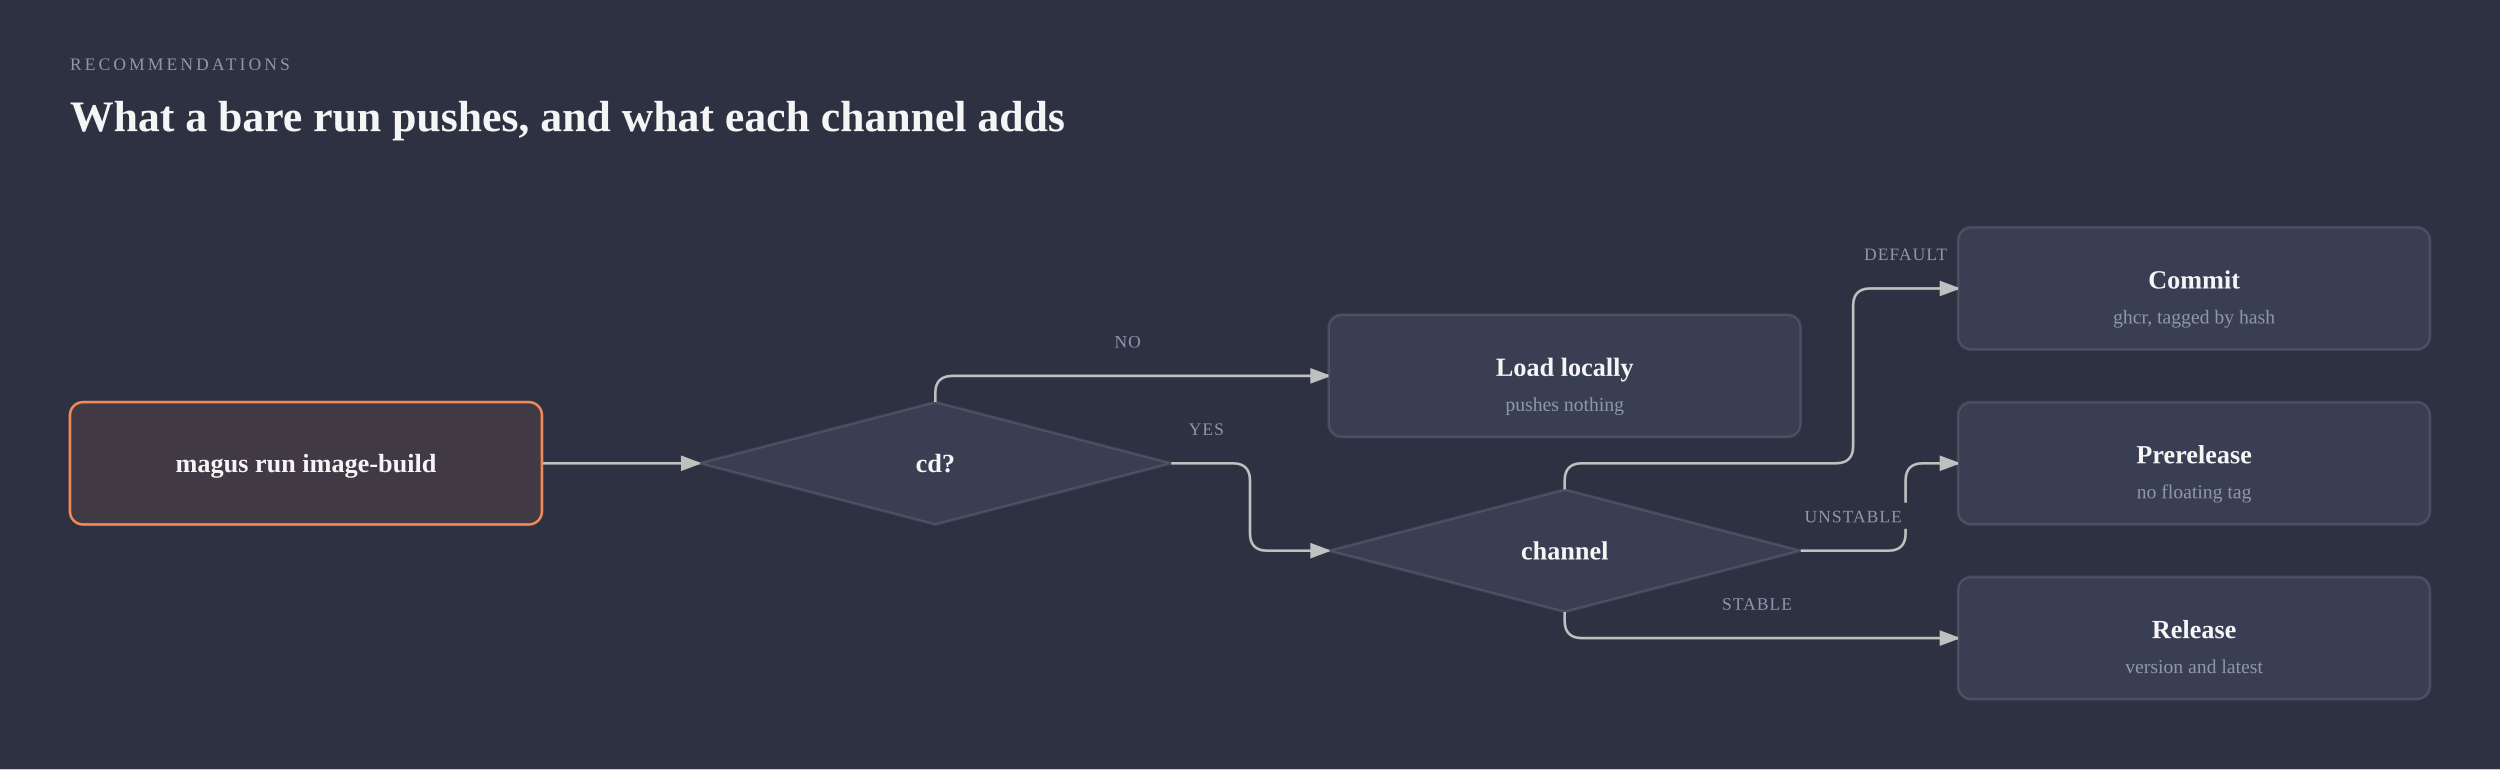
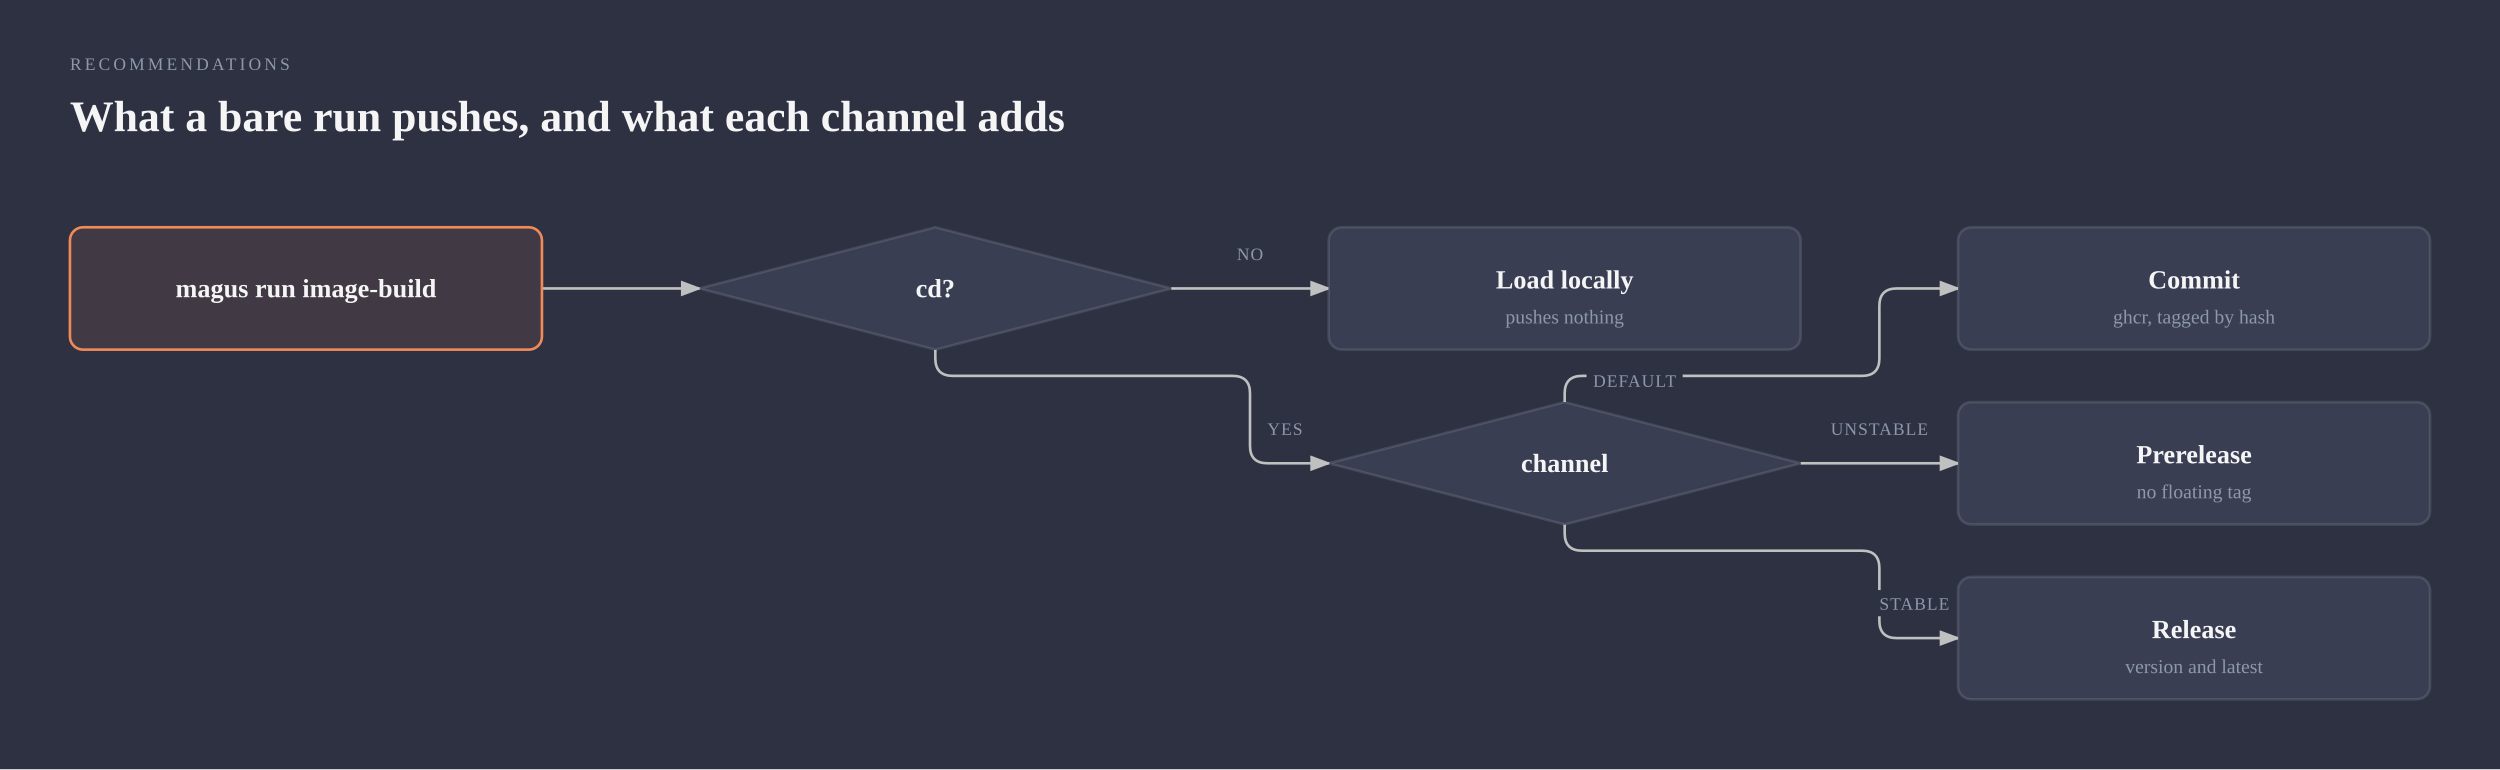
<svg xmlns="http://www.w3.org/2000/svg" viewBox="0 0 1144 352" width="1144" height="352" role="img" aria-labelledby="image-build-title image-build-desc" class="magus-diagram">
  <defs>
    <marker id="image-build-arrow-default" markerWidth="8" markerHeight="6" refX="7" refY="3" orient="auto">
      <polygon points="0 0, 8 3, 0 6" fill="#bfc0c0" />
    </marker>
    <marker id="image-build-arrow-accent" markerWidth="8" markerHeight="6" refX="7" refY="3" orient="auto">
      <polygon points="0 0, 8 3, 0 6" fill="#f08a59" />
    </marker>
    <marker id="image-build-arrow-link" markerWidth="8" markerHeight="6" refX="7" refY="3" orient="auto">
      <polygon points="0 0, 8 3, 0 6" fill="#6a95d8" />
    </marker>
  </defs>
  <rect width="100%" height="100%" fill="#2d3142" />
  <text x="32" y="32" fill="#8e98ac" font-size="8" font-family="var(--pico-font-family-monospace, monospace)" style="font-variant-ligatures:none" letter-spacing="0.18em">RECOMMENDATIONS</text>
  <text x="32" y="60" fill="#f5f5f5" font-size="20" font-weight="600" font-family="var(--pico-font-family, sans-serif)">What a bare run pushes, and what each channel adds</text>
  <g transform="translate(0,40)">
-     <path data-edge="run-&gt;cd" d="M 248 172 L 320 172" fill="none" stroke="#bfc0c0" stroke-width="1.2" marker-end="url(#image-build-arrow-default)" />
-     <path data-edge="cd-&gt;local" d="M 428 144 L 428 140 Q 428 132 436 132 L 608 132" fill="none" stroke="#bfc0c0" stroke-width="1.2" marker-end="url(#image-build-arrow-default)" />
-     <path data-edge="cd-&gt;channel" d="M 536 172 L 564 172 Q 572 172 572 180 L 572 204 Q 572 212 580 212 L 608 212" fill="none" stroke="#bfc0c0" stroke-width="1.2" marker-end="url(#image-build-arrow-default)" />
-     <path data-edge="channel-&gt;commit" d="M 716 184 L 716 180 Q 716 172 724 172 L 840 172 Q 848 172 848 164 L 848 100 Q 848 92 856 92 L 896 92" fill="none" stroke="#bfc0c0" stroke-width="1.2" marker-end="url(#image-build-arrow-default)" />
-     <path data-edge="channel-&gt;unstable" d="M 824 212 L 864 212 Q 872 212 872 204 L 872 180 Q 872 172 880 172 L 896 172" fill="none" stroke="#bfc0c0" stroke-width="1.2" marker-end="url(#image-build-arrow-default)" />
-     <path data-edge="channel-&gt;stable" d="M 716 240 L 716 244 Q 716 252 724 252 L 896 252" fill="none" stroke="#bfc0c0" stroke-width="1.2" marker-end="url(#image-build-arrow-default)" />
-     <rect x="506" y="110" width="20" height="12" rx="2" fill="#2d3142" />
-     <text x="516" y="119" fill="#8e98ac" font-size="8" font-family="var(--pico-font-family-monospace, monospace)" style="font-variant-ligatures:none" text-anchor="middle" letter-spacing="0.06em">NO</text>
-     <rect x="540" y="150" width="24" height="12" rx="2" fill="#2d3142" />
-     <text x="552" y="159" fill="#8e98ac" font-size="8" font-family="var(--pico-font-family-monospace, monospace)" style="font-variant-ligatures:none" text-anchor="middle" letter-spacing="0.06em">YES</text>
-     <rect x="850" y="70" width="44" height="12" rx="2" fill="#2d3142" />
-     <text x="872" y="79" fill="#8e98ac" font-size="8" font-family="var(--pico-font-family-monospace, monospace)" style="font-variant-ligatures:none" text-anchor="middle" letter-spacing="0.06em">DEFAULT</text>
-     <rect x="822" y="190" width="52" height="12" rx="2" fill="#2d3142" />
-     <text x="848" y="199" fill="#8e98ac" font-size="8" font-family="var(--pico-font-family-monospace, monospace)" style="font-variant-ligatures:none" text-anchor="middle" letter-spacing="0.06em">UNSTABLE</text>
-     <rect x="784" y="230" width="40" height="12" rx="2" fill="#2d3142" />
-     <text x="804" y="239" fill="#8e98ac" font-size="8" font-family="var(--pico-font-family-monospace, monospace)" style="font-variant-ligatures:none" text-anchor="middle" letter-spacing="0.06em">STABLE</text>
+     <path data-edge="run-&gt;cd" d="M 248 92 L 320 92" fill="none" stroke="#bfc0c0" stroke-width="1.2" marker-end="url(#image-build-arrow-default)" />
+     <path data-edge="cd-&gt;local" d="M 536 92 L 608 92" fill="none" stroke="#bfc0c0" stroke-width="1.2" marker-end="url(#image-build-arrow-default)" />
+     <path data-edge="cd-&gt;channel" d="M 428 120 L 428 124 Q 428 132 436 132 L 564 132 Q 572 132 572 140 L 572 164 Q 572 172 580 172 L 608 172" fill="none" stroke="#bfc0c0" stroke-width="1.2" marker-end="url(#image-build-arrow-default)" />
+     <path data-edge="channel-&gt;commit" d="M 716 144 L 716 140 Q 716 132 724 132 L 852 132 Q 860 132 860 124 L 860 100 Q 860 92 868 92 L 896 92" fill="none" stroke="#bfc0c0" stroke-width="1.2" marker-end="url(#image-build-arrow-default)" />
+     <path data-edge="channel-&gt;unstable" d="M 824 172 L 896 172" fill="none" stroke="#bfc0c0" stroke-width="1.2" marker-end="url(#image-build-arrow-default)" />
+     <path data-edge="channel-&gt;stable" d="M 716 200 L 716 204 Q 716 212 724 212 L 852 212 Q 860 212 860 220 L 860 244 Q 860 252 868 252 L 896 252" fill="none" stroke="#bfc0c0" stroke-width="1.2" marker-end="url(#image-build-arrow-default)" />
+     <rect x="562" y="70" width="20" height="12" rx="2" fill="#2d3142" />
+     <text x="572" y="79" fill="#8e98ac" font-size="8" font-family="var(--pico-font-family-monospace, monospace)" style="font-variant-ligatures:none" text-anchor="middle" letter-spacing="0.06em">NO</text>
+     <rect x="576" y="150" width="24" height="12" rx="2" fill="#2d3142" />
+     <text x="588" y="159" fill="#8e98ac" font-size="8" font-family="var(--pico-font-family-monospace, monospace)" style="font-variant-ligatures:none" text-anchor="middle" letter-spacing="0.06em">YES</text>
+     <rect x="726" y="128" width="44" height="12" rx="2" fill="#2d3142" />
+     <text x="748" y="137" fill="#8e98ac" font-size="8" font-family="var(--pico-font-family-monospace, monospace)" style="font-variant-ligatures:none" text-anchor="middle" letter-spacing="0.06em">DEFAULT</text>
+     <rect x="834" y="150" width="52" height="12" rx="2" fill="#2d3142" />
+     <text x="860" y="159" fill="#8e98ac" font-size="8" font-family="var(--pico-font-family-monospace, monospace)" style="font-variant-ligatures:none" text-anchor="middle" letter-spacing="0.06em">UNSTABLE</text>
+     <rect x="856" y="230" width="40" height="12" rx="2" fill="#2d3142" />
+     <text x="876" y="239" fill="#8e98ac" font-size="8" font-family="var(--pico-font-family-monospace, monospace)" style="font-variant-ligatures:none" text-anchor="middle" letter-spacing="0.06em">STABLE</text>
    <g data-node="run">
-       <rect x="32" y="144" width="216" height="56" rx="6" fill="#2d3142" />
-       <rect x="32" y="144" width="216" height="56" rx="6" fill="rgba(240,138,89,0.10)" stroke="#f08a59" stroke-width="1.2" />
-       <text x="140" y="176" fill="#f5f5f5" font-size="12" font-weight="600" font-family="var(--pico-font-family, sans-serif)" text-anchor="middle">magus run image-build</text>
+       <rect x="32" y="64" width="216" height="56" rx="6" fill="#2d3142" />
+       <rect x="32" y="64" width="216" height="56" rx="6" fill="rgba(240,138,89,0.10)" stroke="#f08a59" stroke-width="1.2" />
+       <text x="140" y="96" fill="#f5f5f5" font-size="12" font-weight="600" font-family="var(--pico-font-family, sans-serif)" text-anchor="middle">magus run image-build</text>
    </g>
    <g data-node="cd">
-       <polygon points="428,144 536,172 428,200 320,172" fill="#2d3142" />
-       <polygon points="428,144 536,172 428,200 320,172" fill="#393e53" stroke="rgba(245,245,245,0.12)" stroke-width="1.2" />
-       <text x="428" y="176" fill="#f5f5f5" font-size="12" font-weight="600" font-family="var(--pico-font-family, sans-serif)" text-anchor="middle">cd?</text>
+       <polygon points="428,64 536,92 428,120 320,92" fill="#2d3142" />
+       <polygon points="428,64 536,92 428,120 320,92" fill="#393e53" stroke="rgba(245,245,245,0.12)" stroke-width="1.2" />
+       <text x="428" y="96" fill="#f5f5f5" font-size="12" font-weight="600" font-family="var(--pico-font-family, sans-serif)" text-anchor="middle">cd?</text>
    </g>
    <g data-node="local">
-       <rect x="608" y="104" width="216" height="56" rx="6" fill="#2d3142" />
-       <rect x="608" y="104" width="216" height="56" rx="6" fill="#393e53" stroke="rgba(245,245,245,0.12)" stroke-width="1.2" />
-       <text x="716" y="132" fill="#f5f5f5" font-size="12" font-weight="600" font-family="var(--pico-font-family, sans-serif)" text-anchor="middle">Load locally</text>
-       <text x="716" y="148" fill="#8e98ac" font-size="9" font-family="var(--pico-font-family-monospace, monospace)" style="font-variant-ligatures:none" text-anchor="middle">pushes nothing</text>
+       <rect x="608" y="64" width="216" height="56" rx="6" fill="#2d3142" />
+       <rect x="608" y="64" width="216" height="56" rx="6" fill="#393e53" stroke="rgba(245,245,245,0.12)" stroke-width="1.2" />
+       <text x="716" y="92" fill="#f5f5f5" font-size="12" font-weight="600" font-family="var(--pico-font-family, sans-serif)" text-anchor="middle">Load locally</text>
+       <text x="716" y="108" fill="#8e98ac" font-size="9" font-family="var(--pico-font-family-monospace, monospace)" style="font-variant-ligatures:none" text-anchor="middle">pushes nothing</text>
    </g>
    <g data-node="channel">
-       <polygon points="716,184 824,212 716,240 608,212" fill="#2d3142" />
-       <polygon points="716,184 824,212 716,240 608,212" fill="#393e53" stroke="rgba(245,245,245,0.12)" stroke-width="1.2" />
-       <text x="716" y="216" fill="#f5f5f5" font-size="12" font-weight="600" font-family="var(--pico-font-family, sans-serif)" text-anchor="middle">channel</text>
+       <polygon points="716,144 824,172 716,200 608,172" fill="#2d3142" />
+       <polygon points="716,144 824,172 716,200 608,172" fill="#393e53" stroke="rgba(245,245,245,0.12)" stroke-width="1.2" />
+       <text x="716" y="176" fill="#f5f5f5" font-size="12" font-weight="600" font-family="var(--pico-font-family, sans-serif)" text-anchor="middle">channel</text>
    </g>
    <g data-node="commit">
      <rect x="896" y="64" width="216" height="56" rx="6" fill="#2d3142" />
      <rect x="896" y="64" width="216" height="56" rx="6" fill="#393e53" stroke="rgba(245,245,245,0.12)" stroke-width="1.2" />
      <text x="1004" y="92" fill="#f5f5f5" font-size="12" font-weight="600" font-family="var(--pico-font-family, sans-serif)" text-anchor="middle">Commit</text>
      <text x="1004" y="108" fill="#8e98ac" font-size="9" font-family="var(--pico-font-family-monospace, monospace)" style="font-variant-ligatures:none" text-anchor="middle">ghcr, tagged by hash</text>
    </g>
    <g data-node="unstable">
      <rect x="896" y="144" width="216" height="56" rx="6" fill="#2d3142" />
      <rect x="896" y="144" width="216" height="56" rx="6" fill="#393e53" stroke="rgba(245,245,245,0.12)" stroke-width="1.2" />
      <text x="1004" y="172" fill="#f5f5f5" font-size="12" font-weight="600" font-family="var(--pico-font-family, sans-serif)" text-anchor="middle">Prerelease</text>
      <text x="1004" y="188" fill="#8e98ac" font-size="9" font-family="var(--pico-font-family-monospace, monospace)" style="font-variant-ligatures:none" text-anchor="middle">no floating tag</text>
    </g>
    <g data-node="stable">
      <rect x="896" y="224" width="216" height="56" rx="6" fill="#2d3142" />
      <rect x="896" y="224" width="216" height="56" rx="6" fill="#393e53" stroke="rgba(245,245,245,0.12)" stroke-width="1.2" />
      <text x="1004" y="252" fill="#f5f5f5" font-size="12" font-weight="600" font-family="var(--pico-font-family, sans-serif)" text-anchor="middle">Release</text>
      <text x="1004" y="268" fill="#8e98ac" font-size="9" font-family="var(--pico-font-family-monospace, monospace)" style="font-variant-ligatures:none" text-anchor="middle">version and latest</text>
    </g>
  </g>
</svg>
